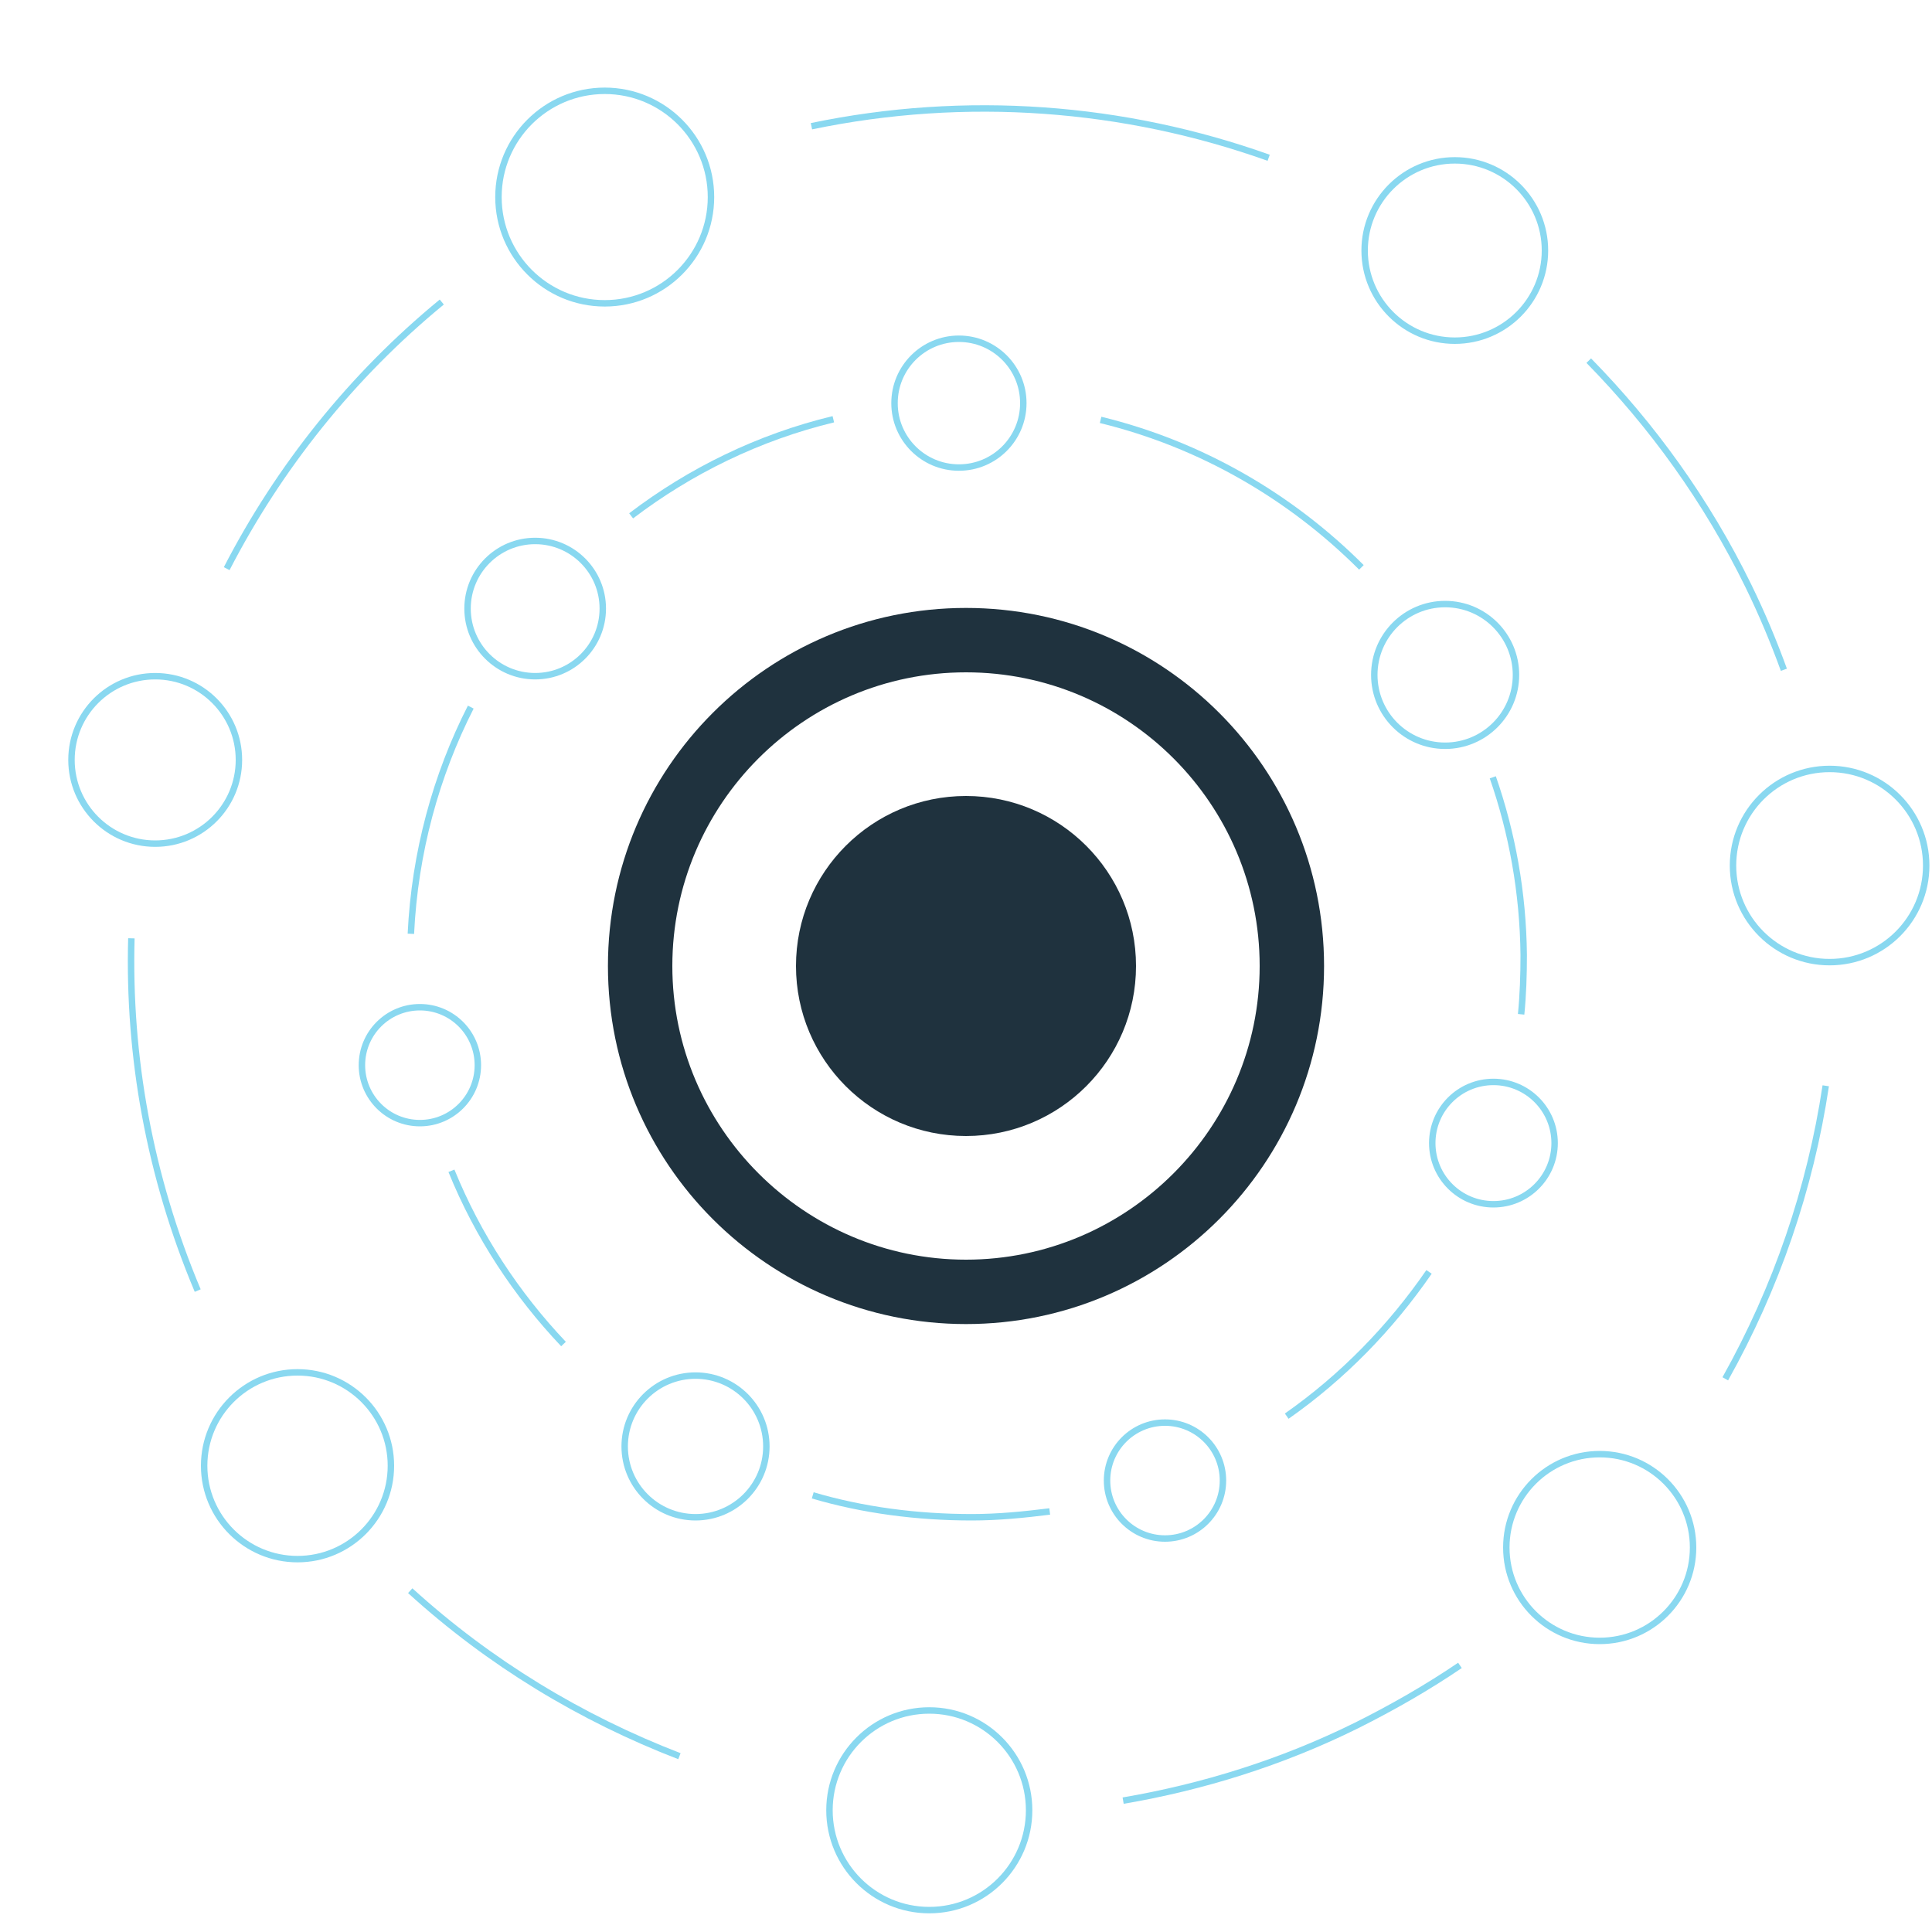
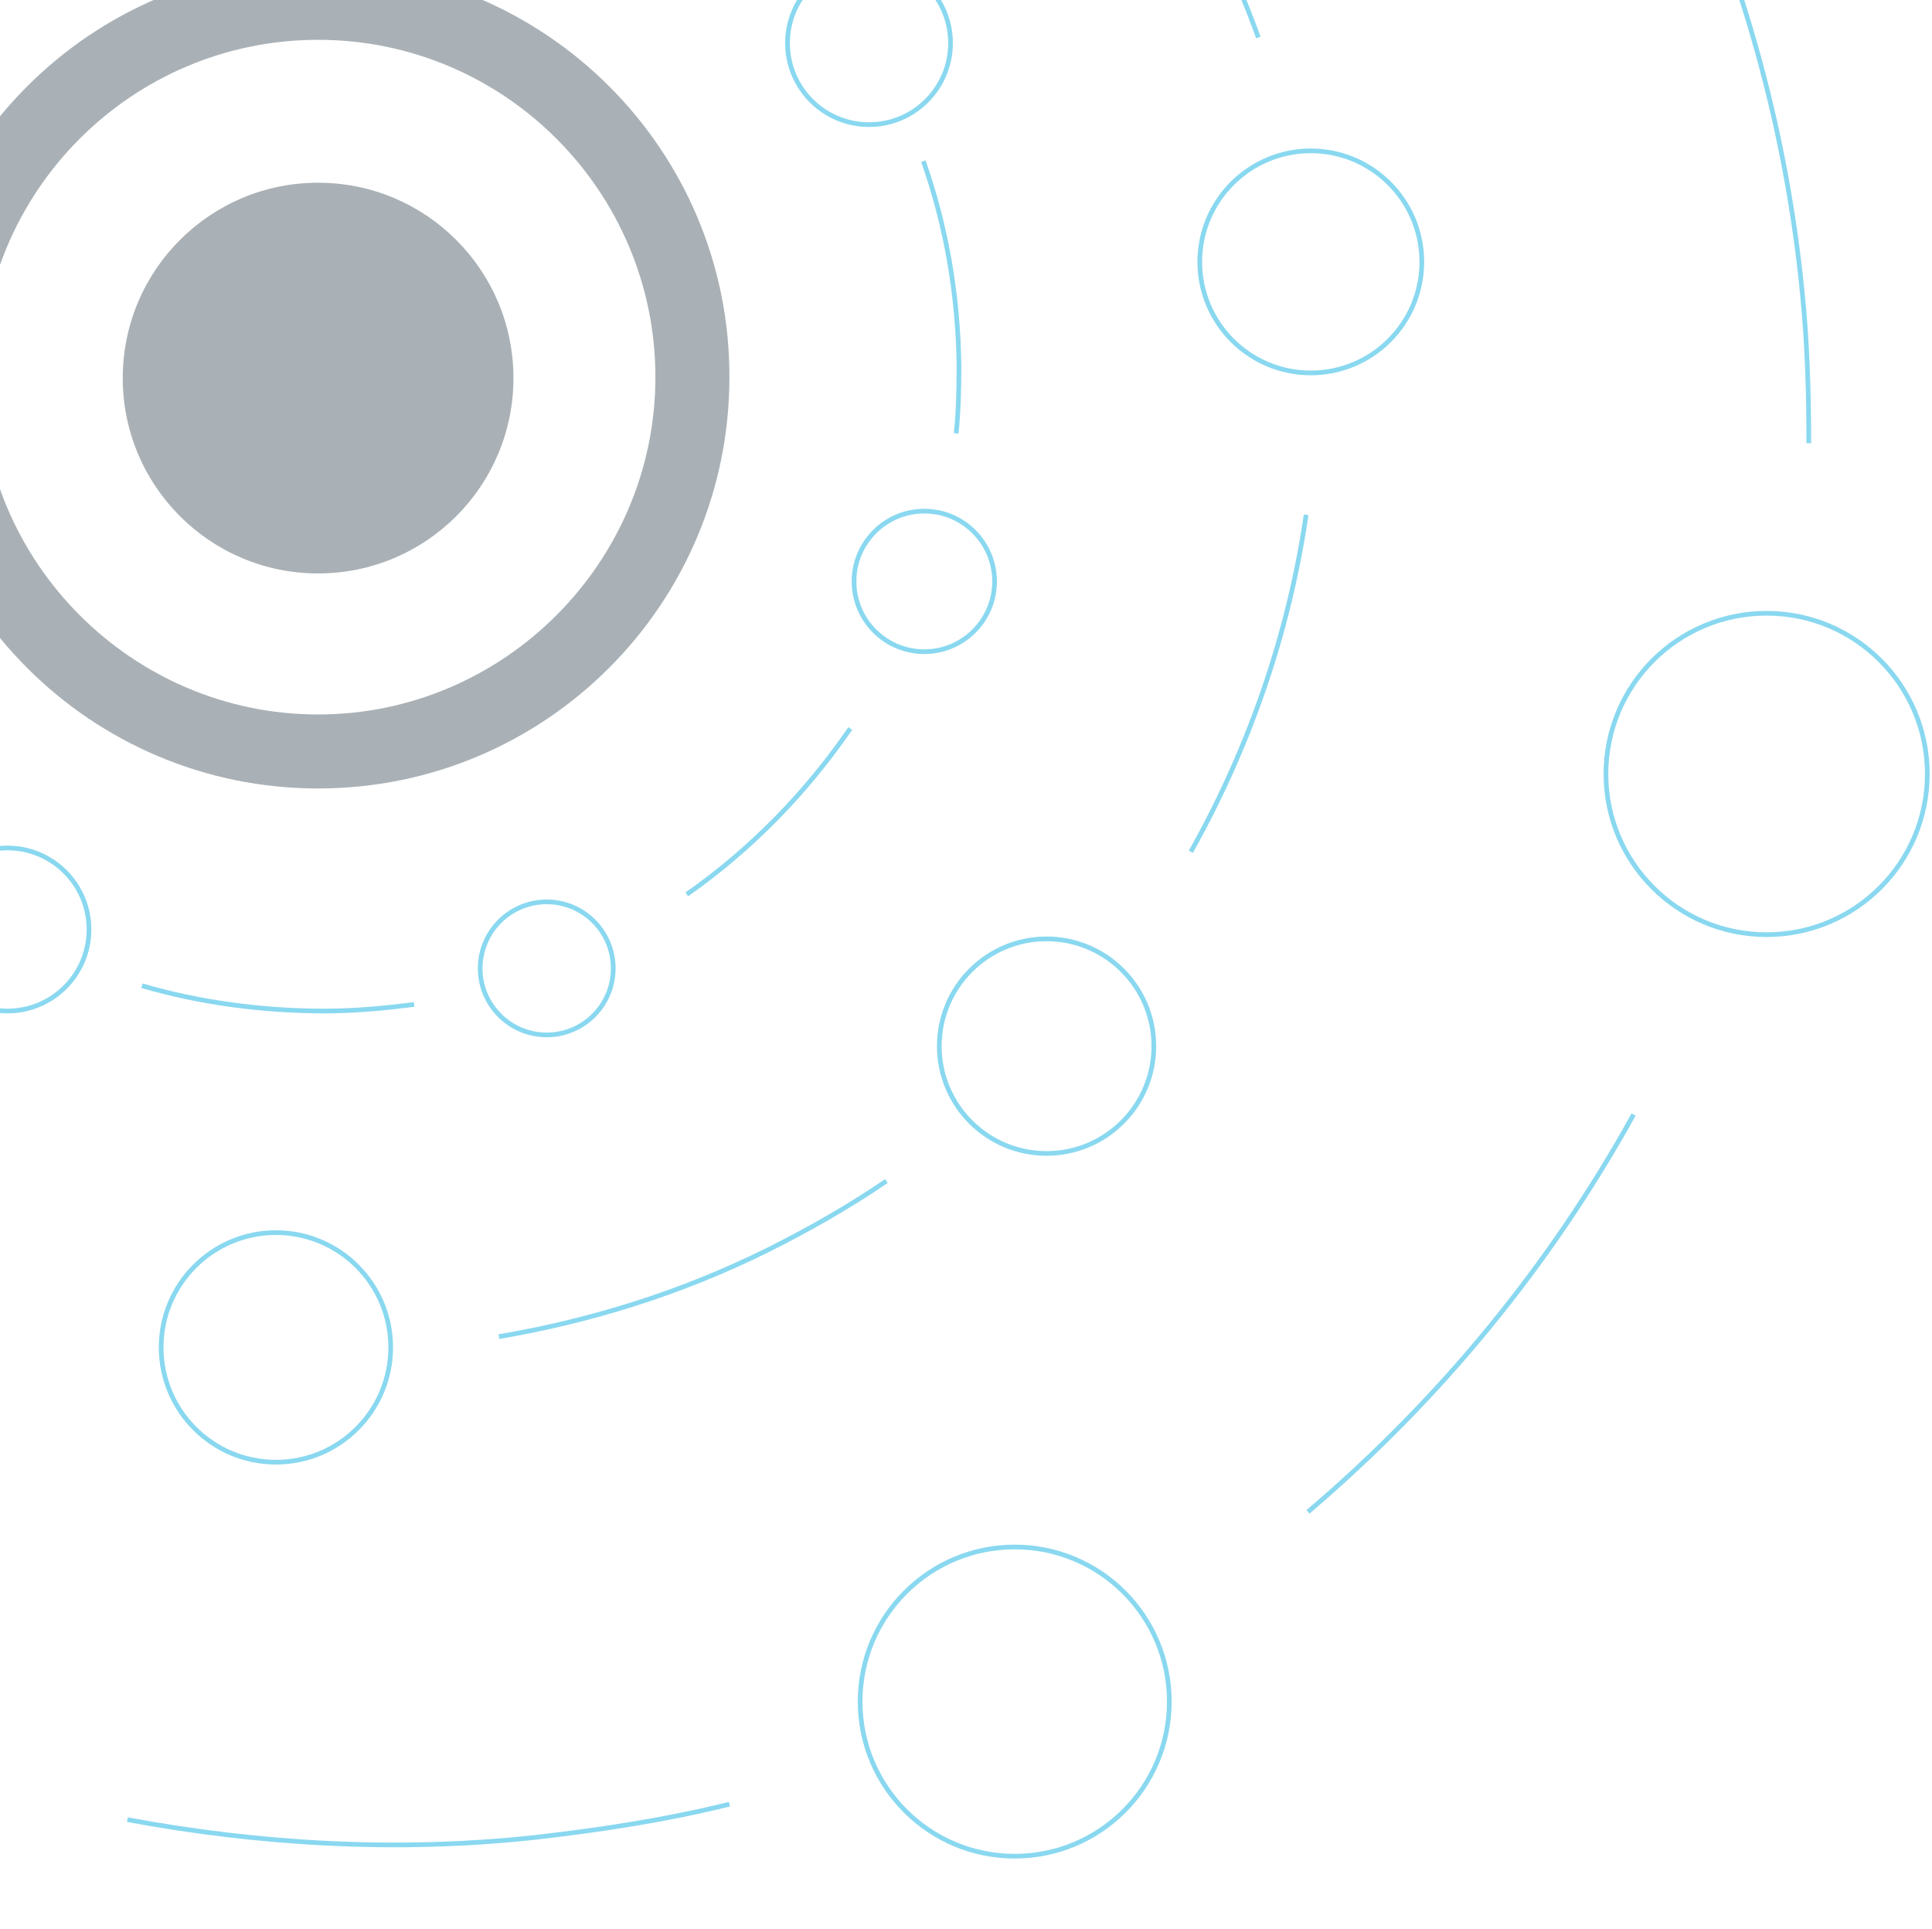
- <svg xmlns="http://www.w3.org/2000/svg" version="1.1" id="Layer_1" x="0px" y="0px" viewBox="0 0 300 300" style="enable-background:new 0 0 300 300;" xml:space="preserve">
+ <svg xmlns="http://www.w3.org/2000/svg" version="1.1" id="Layer_1" x="0px" y="0px" viewBox="-6819.9 4472.4 412.4 411.6" style="enable-background:new -6819.9 4472.4 412.4 411.6;" xml:space="preserve">
  <style type="text/css">
- 	.st0{fill:#1F323E;}
- 	.st1{display:none;}
- 	.st2{display:inline;fill:none;stroke:#89D8F0;stroke-miterlimit:10;}
- 	.st3{fill:none;stroke:#89D8F0;stroke-miterlimit:10;}
+ 	.st0{display:none;}
+ 	.st1{display:inline;fill:none;stroke:#89D8F0;stroke-miterlimit:10;}
+ 	.st2{opacity:0.38;fill:#1F323E;enable-background:new    ;}
+ 	.st3{opacity:0.38;}
+ 	.st4{fill:#1F323E;}
+ 	.st5{fill:none;stroke:#89D8F0;stroke-miterlimit:10;}
</style>
-   <circle id="XMLID_1_" class="st0" cx="150" cy="150" r="26.4" />
-   <g id="XMLID_2_">
-     <path id="XMLID_31_" class="st0" d="M150,104.4c25.2,0,45.6,20.5,45.6,45.6s-20.5,45.6-45.6,45.6s-45.6-20.5-45.6-45.6   S124.8,104.4,150,104.4 M150,94.4c-30.7,0-55.6,24.9-55.6,55.6s24.9,55.6,55.6,55.6s55.6-24.9,55.6-55.6S180.7,94.4,150,94.4   L150,94.4z" />
+   <g id="XMLID_11_" class="st0">
+     <path id="XMLID_16_" class="st1" d="M-6609.8,4819.3c3.5,2,7.2,3.8,11.1,5.3c4.3,1.7,8.6,3.1,13,4.1" />
+     <path id="XMLID_18_" class="st1" d="M-6650.3,4768.7c2,6.4,4.7,12.7,8.1,18.5" />
+     <path id="XMLID_19_" class="st1" d="M-6642.5,4698.7c-2,3.5-3.8,7.2-5.3,11.1c-1.6,4-2.9,8.1-3.9,12.2" />
+     <path id="XMLID_20_" class="st1" d="M-6589.1,4657.4c-8.3,2.3-16.2,5.7-23.5,10.2" />
+     <path id="XMLID_17_" class="st1" d="M-6522.4,4665.8c-3.4-1.9-6.9-3.6-10.6-5.1c-4.9-2-9.9-3.5-14.9-4.5" />
+     <path id="XMLID_14_" class="st1" d="M-6481.5,4716.6c-2.3-7.5-5.6-14.7-9.8-21.3" />
+     <path id="XMLID_5_" class="st1" d="M-6488.1,4784.6c1.6-2.9,3-5.9,4.2-9c1.5-3.9,2.8-7.8,3.8-11.7" />
+     <path id="XMLID_3_" class="st1" d="M-6539.8,4827.1c7-2.2,13.7-5.2,19.9-9" />
+     <circle id="XMLID_4_" class="st1" cx="-6567.9" cy="4654.3" r="11" />
+     <circle id="XMLID_6_" class="st1" cx="-6629.8" cy="4681.6" r="10.4" />
+     <circle id="XMLID_7_" class="st1" cx="-6654.3" cy="4744.7" r="9.3" />
+     <circle id="XMLID_8_" class="st1" cx="-6627" cy="4806.6" r="11.6" />
+     <circle id="XMLID_9_" class="st1" cx="-6563.9" cy="4831.1" r="9.8" />
+     <circle id="XMLID_10_" class="st1" cx="-6502" cy="4803.8" r="11.6" />
+     <circle id="XMLID_12_" class="st1" cx="-6477.5" cy="4740.7" r="8.7" />
+     <circle id="XMLID_13_" class="st1" cx="-6504.8" cy="4678.8" r="10.4" />
  </g>
-   <g id="XMLID_11_" class="st1">
-     <path id="XMLID_16_" class="st2" d="M106.2,226.4c3.5,2,7.2,3.8,11.1,5.3c4.3,1.7,8.6,3.1,13,4.1" />
-     <path id="XMLID_18_" class="st2" d="M65.7,175.8c2,6.4,4.7,12.7,8.1,18.5" />
-     <path id="XMLID_19_" class="st2" d="M73.5,105.8c-2,3.5-3.8,7.2-5.3,11.1c-1.6,4-2.9,8.1-3.9,12.2" />
-     <path id="XMLID_20_" class="st2" d="M126.9,64.5c-8.3,2.3-16.2,5.7-23.5,10.2" />
-     <path id="XMLID_17_" class="st2" d="M193.6,72.9c-3.4-1.9-6.9-3.6-10.6-5.1c-4.9-2-9.9-3.5-14.9-4.5" />
-     <path id="XMLID_14_" class="st2" d="M234.5,123.7c-2.3-7.5-5.6-14.7-9.8-21.3" />
-     <path id="XMLID_5_" class="st2" d="M227.9,191.7c1.6-2.9,3-5.9,4.2-9c1.5-3.9,2.8-7.8,3.8-11.7" />
-     <path id="XMLID_3_" class="st2" d="M176.2,234.2c7-2.2,13.7-5.2,19.9-9" />
-     <circle id="XMLID_4_" class="st2" cx="148.1" cy="61.4" r="11" />
-     <circle id="XMLID_6_" class="st2" cx="86.2" cy="88.7" r="10.4" />
-     <circle id="XMLID_7_" class="st2" cx="61.7" cy="151.8" r="9.3" />
-     <circle id="XMLID_8_" class="st2" cx="89" cy="213.7" r="11.6" />
-     <circle id="XMLID_9_" class="st2" cx="152.1" cy="238.2" r="9.8" />
-     <circle id="XMLID_10_" class="st2" cx="214" cy="210.9" r="11.6" />
-     <circle id="XMLID_12_" class="st2" cx="238.5" cy="147.8" r="8.7" />
-     <circle id="XMLID_13_" class="st2" cx="211.2" cy="85.9" r="10.4" />
+   <circle id="XMLID_1_" class="st2" cx="-6752" cy="4553.1" r="41.7" />
+   <g id="XMLID_2_" class="st3">
+     <path id="XMLID_31_" class="st4" d="M-6752,4480.9c39.8,0,72,32.4,72,72s-32.4,72-72,72s-72-32.4-72-72S-6791.8,4480.9-6752,4480.9    M-6752,4465.1c-48.5,0-87.8,39.3-87.8,87.8c0,48.5,39.3,87.8,87.8,87.8c48.5,0,87.8-39.3,87.8-87.8   C-6664.1,4504.4-6703.5,4465.1-6752,4465.1L-6752,4465.1z" />
  </g>
  <g id="XMLID_78_">
-     <circle id="XMLID_15_" class="st3" cx="148.9" cy="62.6" r="10" />
-     <circle id="XMLID_22_" class="st3" cx="83.1" cy="94.5" r="10.5" />
-     <circle id="XMLID_23_" class="st3" cx="65.2" cy="165.4" r="9" />
-     <circle id="XMLID_24_" class="st3" cx="108" cy="224.6" r="11" />
-     <circle id="XMLID_25_" class="st3" cx="180.9" cy="229.9" r="9" />
-     <circle id="XMLID_26_" class="st3" cx="231.9" cy="177.5" r="9.5" />
-     <circle id="XMLID_28_" class="st3" cx="224.4" cy="104.8" r="11" />
-     <path id="XMLID_30_" class="st3" d="M211.4,88.1c-11-11-24.9-19.1-40.5-22.9" />
-     <path id="XMLID_35_" class="st3" d="M199.8,219.9c8.7-6.1,16.1-13.7,22.1-22.4" />
-     <path id="XMLID_37_" class="st3" d="M126.2,232.2c7.8,2.3,16.2,3.4,24.7,3.4c4.1,0,8.1-0.4,12.1-0.9" />
-     <path id="XMLID_36_" class="st3" d="M70.1,181.8c4.1,10.1,10.1,19.2,17.4,26.9" />
-     <path id="XMLID_29_" class="st3" d="M73.1,109.8c-5.4,10.6-8.7,22.6-9.3,35.2" />
-     <path id="XMLID_21_" class="st3" d="M129.4,65.1c-11.6,2.8-22.2,8-31.4,15" />
-     <path id="XMLID_34_" class="st3" d="M236.2,157.5c0.3-3,0.4-6.1,0.4-9.2c-0.1-9.7-1.8-19-4.8-27.6" />
+     <circle id="XMLID_15_" class="st5" cx="-6753.7" cy="4414.8" r="15.8" />
+     <circle id="XMLID_22_" class="st5" cx="-6857.7" cy="4465.4" r="16.6" />
+     <circle id="XMLID_23_" class="st5" cx="-6886" cy="4577.2" r="14.2" />
+     <circle id="XMLID_24_" class="st5" cx="-6818.3" cy="4670.8" r="17.4" />
+     <circle id="XMLID_25_" class="st5" cx="-6703.2" cy="4679.1" r="14.2" />
+     <circle id="XMLID_26_" class="st5" cx="-6622.6" cy="4596.5" r="15" />
+     <circle id="XMLID_28_" class="st5" cx="-6634.4" cy="4481.6" r="17.4" />
+     <path id="XMLID_30_" class="st5" d="M-6655,4455.1c-17.4-17.4-39.3-30.2-64-36.2" />
+     <path id="XMLID_35_" class="st5" d="M-6673.3,4663.3c13.7-9.6,25.4-21.6,34.9-35.4" />
+     <path id="XMLID_37_" class="st5" d="M-6789.6,4682.8c12.3,3.6,25.6,5.4,39,5.4c6.5,0,12.8-0.6,19.1-1.4" />
+     <path id="XMLID_36_" class="st5" d="M-6878.2,4603.3c6.5,16,16,30.3,27.5,42.5" />
+     <path id="XMLID_29_" class="st5" d="M-6873.5,4489.5c-8.5,16.7-13.7,35.7-14.7,55.6" />
+     <path id="XMLID_21_" class="st5" d="M-6784.5,4418.8c-18.3,4.4-35.1,12.6-49.6,23.7" />
+     <path id="XMLID_34_" class="st5" d="M-6615.8,4564.9c0.5-4.7,0.6-9.6,0.6-14.5c-0.2-15.3-2.8-30-7.6-43.6" />
  </g>
-   <circle id="XMLID_52_" class="st3" cx="93.9" cy="30.6" r="16.5" />
-   <circle id="XMLID_51_" class="st3" cx="24.1" cy="118" r="13" />
-   <circle id="XMLID_50_" class="st3" cx="46.2" cy="227.6" r="14.5" />
-   <circle id="XMLID_49_" class="st3" cx="144.3" cy="281.1" r="15.5" />
-   <circle id="XMLID_48_" class="st3" cx="248.4" cy="240.3" r="14.5" />
-   <circle id="XMLID_47_" class="st3" cx="284.1" cy="134.4" r="15" />
-   <circle id="XMLID_46_" class="st3" cx="225.9" cy="38.9" r="14" />
-   <path id="XMLID_45_" class="st3" d="M197,24.5c-22.4-8-47-9.9-71-4.9" />
-   <path id="XMLID_44_" class="st3" d="M277,104c-1.6-4.4-3.4-8.7-5.5-13c-6.5-13.3-15-25-24.8-35" />
-   <path id="XMLID_43_" class="st3" d="M267.9,214.1c7.9-14.1,13.2-29.5,15.6-45.5" />
-   <path id="XMLID_42_" class="st3" d="M174.4,279.6c12.3-2.1,24.6-5.9,36.3-11.7c5.6-2.8,11-5.9,16-9.3" />
-   <path id="XMLID_41_" class="st3" d="M63.7,247c12.3,11.2,26.5,19.8,41.8,25.7" />
-   <path id="XMLID_40_" class="st3" d="M20.4,145.7c-0.5,18.3,2.8,36.9,10.3,54.7" />
-   <path id="XMLID_39_" class="st3" d="M68.6,46.9C54.6,58.4,43.3,72.6,35.2,88.3" />
+   <g>
+     <circle id="XMLID_52_" class="st5" cx="-6840.6" cy="4364.3" r="26.1" />
+     <circle id="XMLID_51_" class="st5" cx="-6950.9" cy="4502.5" r="20.5" />
+     <circle id="XMLID_50_" class="st5" cx="-6916" cy="4675.5" r="22.9" />
+     <circle id="XMLID_49_" class="st5" cx="-6761" cy="4760" r="24.5" />
+     <circle id="XMLID_48_" class="st5" cx="-6596.5" cy="4695.7" r="22.9" />
+     <circle id="XMLID_47_" class="st5" cx="-6540.1" cy="4528.3" r="23.7" />
+     <circle id="XMLID_46_" class="st5" cx="-6632.1" cy="4377.5" r="22.1" />
+     <path id="XMLID_45_" class="st5" d="M-6677.7,4354.6c-35.4-12.6-74.3-15.6-112.2-7.7" />
+     <path id="XMLID_44_" class="st5" d="M-6551.3,4480.4c-2.5-7-5.4-13.7-8.7-20.5c-10.3-21-23.7-39.5-39.2-55.3" />
+     <path id="XMLID_43_" class="st5" d="M-6565.7,4654.2c12.5-22.3,20.9-46.6,24.6-71.9" />
+     <path id="XMLID_42_" class="st5" d="M-6713.4,4757.7c19.4-3.3,38.9-9.3,57.4-18.5c8.8-4.4,17.4-9.3,25.3-14.7" />
+     <path id="XMLID_41_" class="st5" d="M-6888.3,4706.3c19.4,17.7,41.9,31.3,66,40.6" />
+     <path id="XMLID_40_" class="st5" d="M-6956.7,4546.1c-0.8,28.9,4.4,58.3,16.3,86.4" />
+     <path id="XMLID_39_" class="st5" d="M-6880.6,4390.2c-22.1,18.2-40,40.6-52.8,65.4" />
+   </g>
+   <g>
+     <circle id="XMLID_62_" class="st5" cx="-6766.8" cy="4264.4" r="37.6" />
+     <circle id="XMLID_61_" class="st5" cx="-6985.7" cy="4395.7" r="29.7" />
+     <circle id="XMLID_60_" class="st5" cx="-7025.5" cy="4647.7" r="33" />
+     <circle id="XMLID_59_" class="st5" cx="-6858.3" cy="4840.1" r="35.4" />
+     <circle id="XMLID_58_" class="st5" cx="-6603.3" cy="4835.6" r="33" />
+     <circle id="XMLID_57_" class="st5" cx="-6442.8" cy="4637.6" r="34.3" />
+     <circle id="XMLID_56_" class="st5" cx="-6491.3" cy="4387.2" r="31.9" />
+     <path id="XMLID_55_" class="st5" d="M-6541.5,4333.3c-41.6-34.9-92.6-58.6-147.9-67" />
+     <path id="XMLID_54_" class="st5" d="M-6433.8,4567c0-10.7-0.3-21.3-1.4-32.2c-3.3-33.7-12.2-65.4-25.1-94.5" />
+     <path id="XMLID_53_" class="st5" d="M-6540.7,4795.1c28.1-23.9,51.7-52.6,69.5-84.8" />
+     <path id="XMLID_38_" class="st5" d="M-6792.7,4860.8c28,5.2,57.4,7,86.9,3.8c14.2-1.6,28.3-3.8,41.6-7.1" />
+     <path id="XMLID_33_" class="st5" d="M-7003.5,4703c17.4,33.7,40.9,63.4,68.9,88.2" />
+     <path id="XMLID_32_" class="st5" d="M-7015.5,4452.1c-15.6,38.7-23.4,81.1-21.5,125.1" />
+     <path id="XMLID_27_" class="st5" d="M-6834,4279.1c-39,13.4-74.6,34.8-104.3,61.9" />
+   </g>
</svg>
